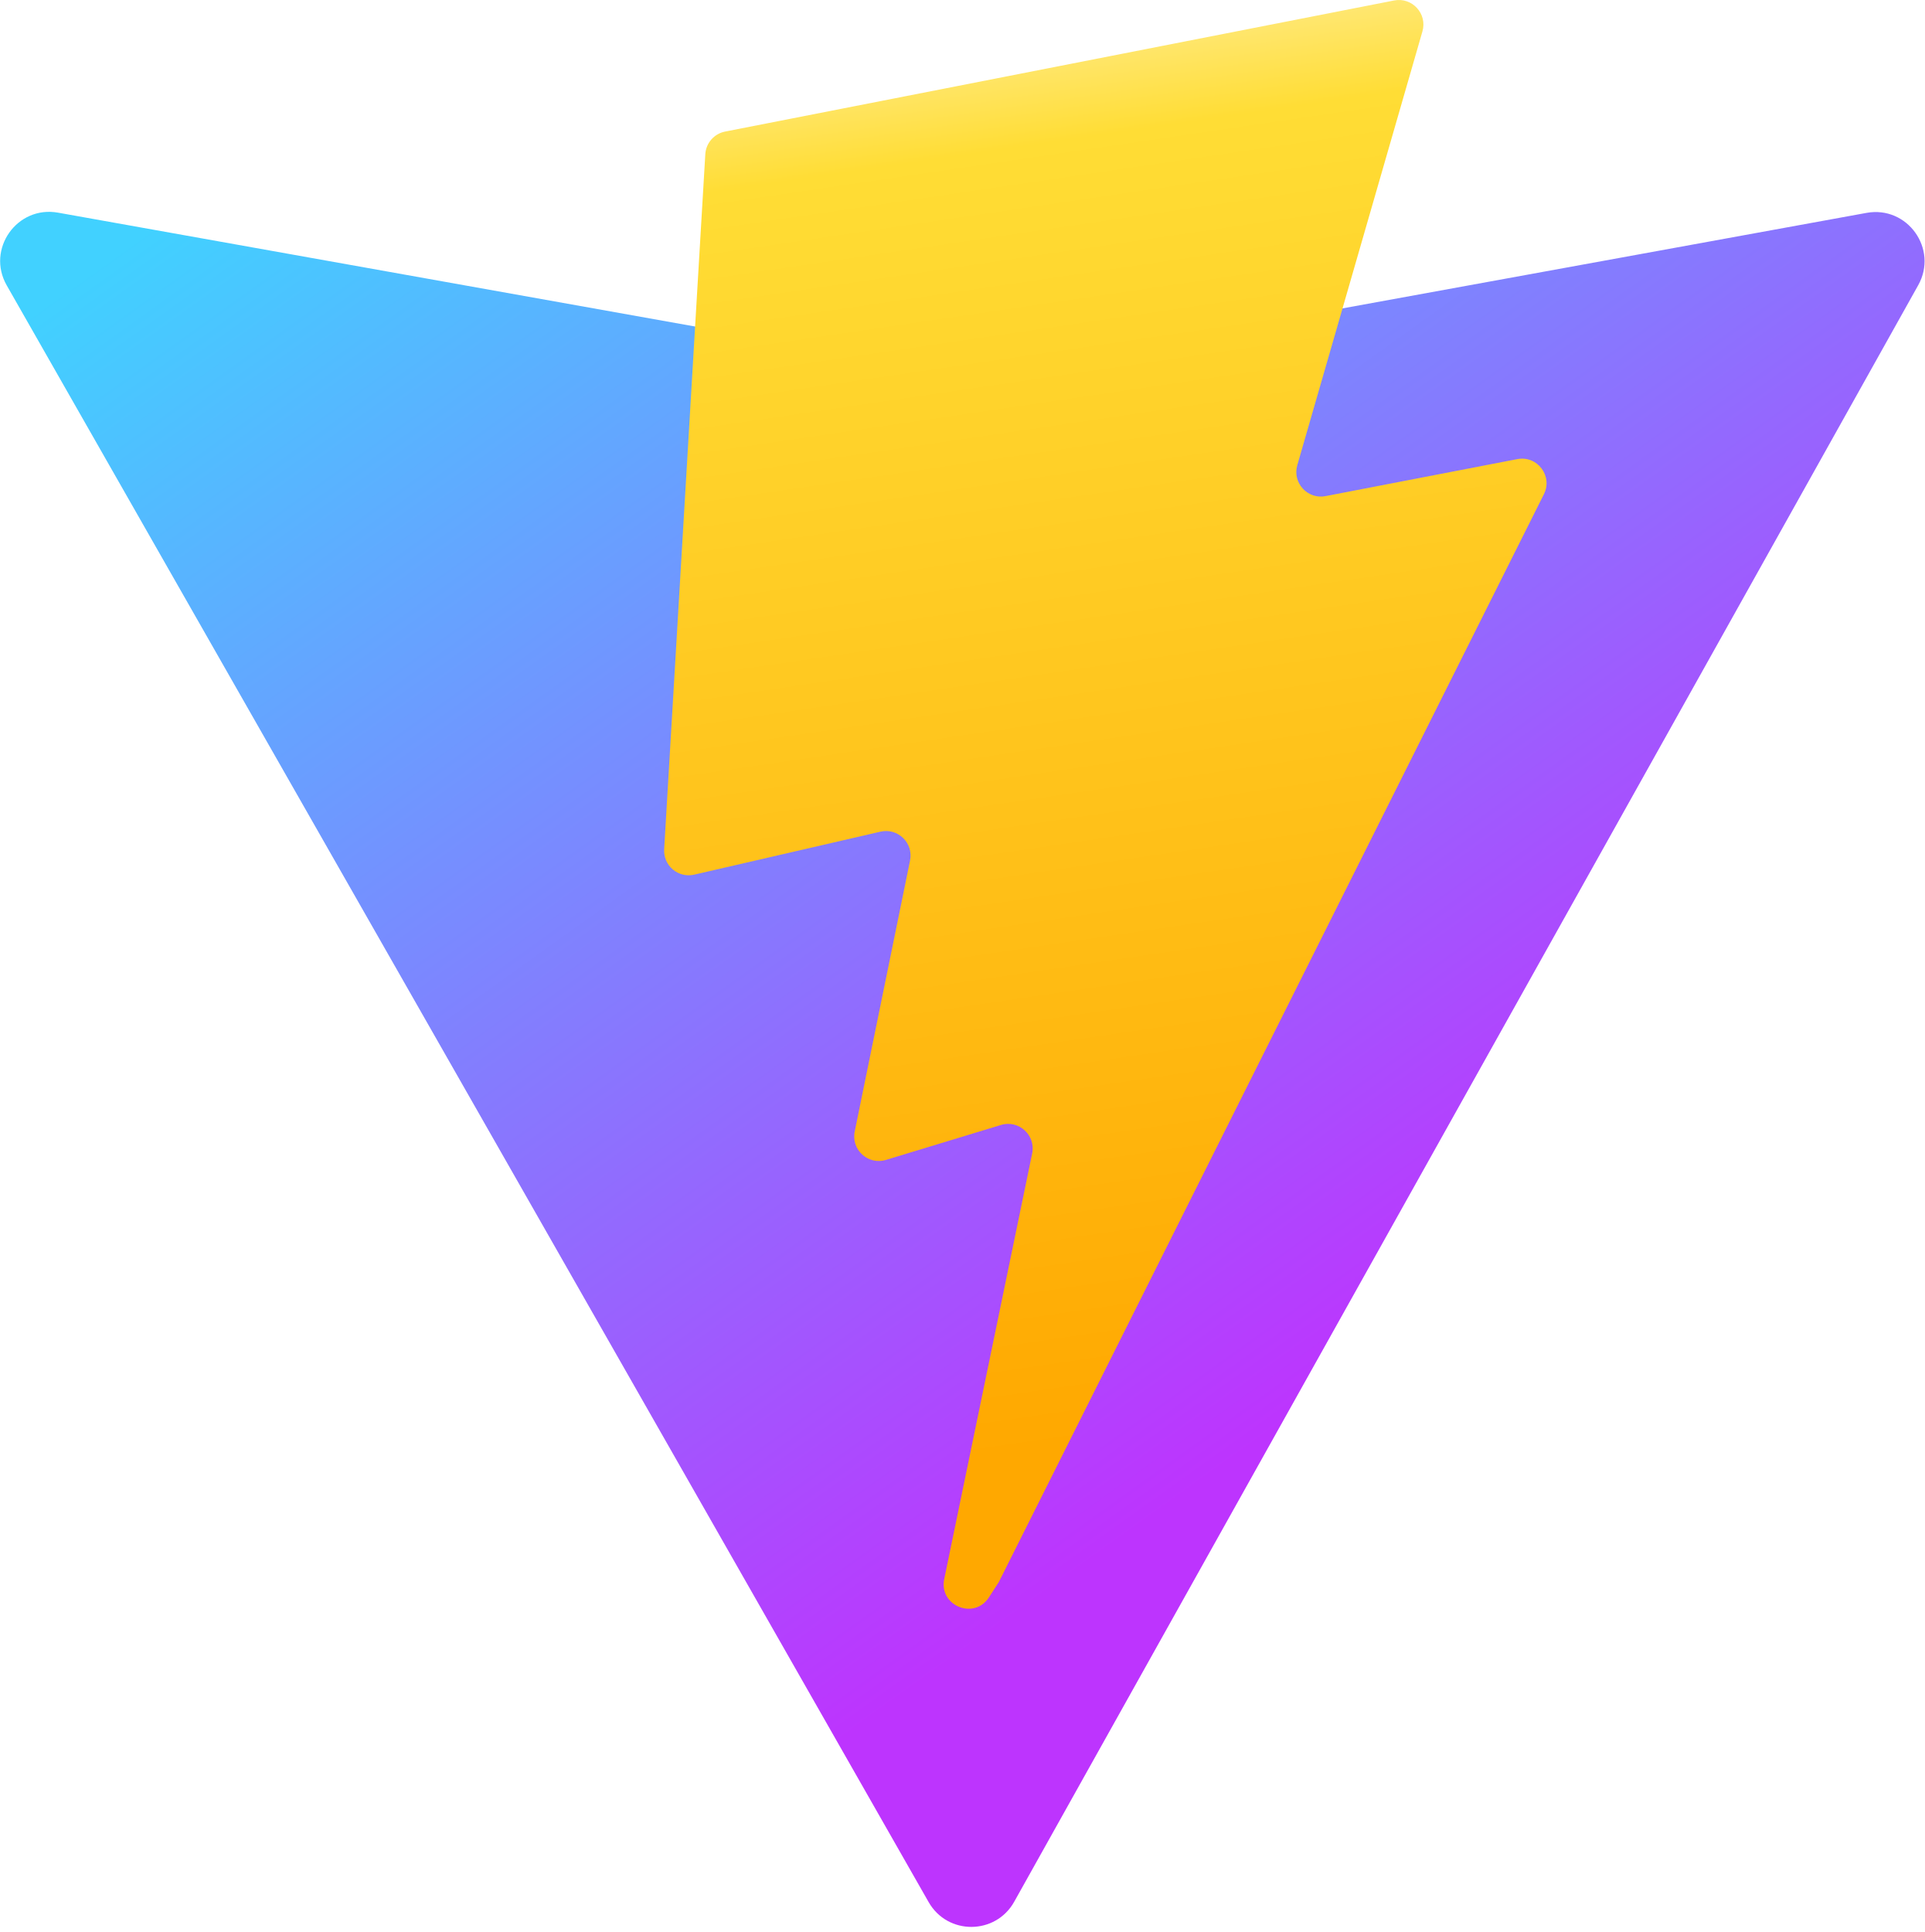
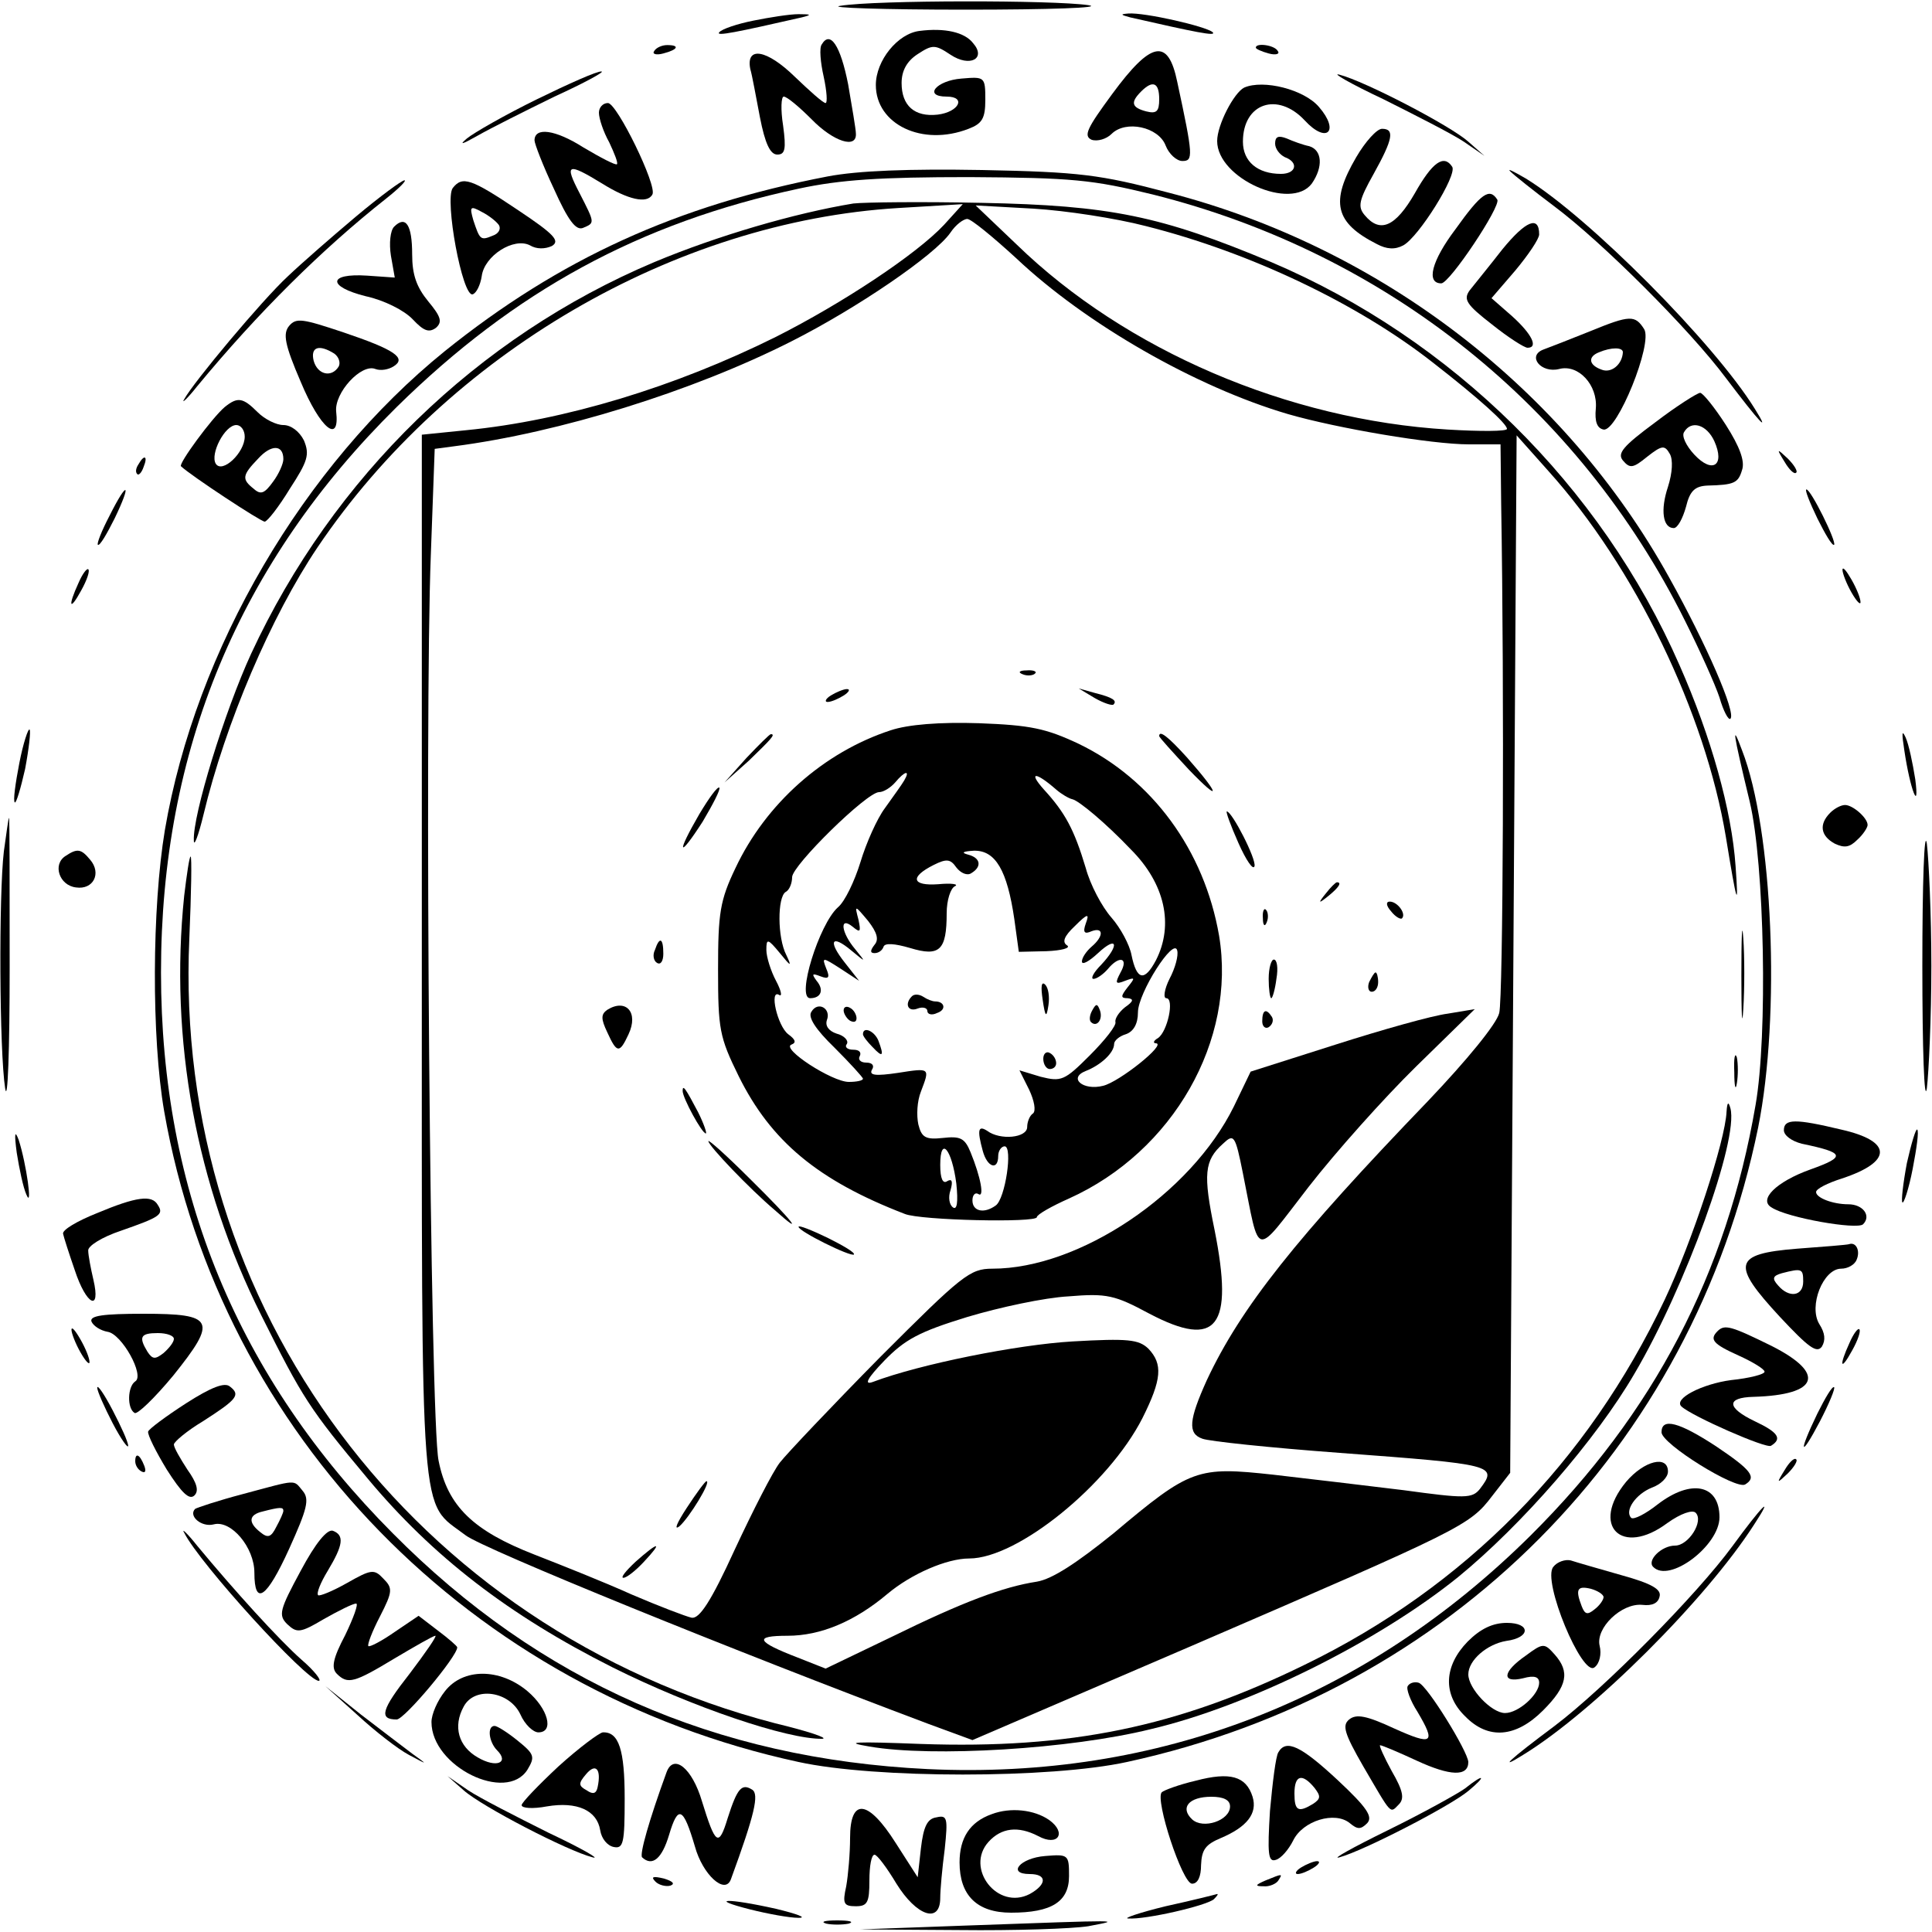
- <svg xmlns="http://www.w3.org/2000/svg" aria-hidden="true" role="img" class="iconify iconify--logos" width="31.88" height="32" preserveAspectRatio="xMidYMid meet" viewBox="0 0 256 257">
-   <defs>
-     <linearGradient id="IconifyId1813088fe1fbc01fb466" x1="-.828%" x2="57.636%" y1="7.652%" y2="78.411%">
-       <stop offset="0%" stop-color="#41D1FF" />
-       <stop offset="100%" stop-color="#BD34FE" />
-     </linearGradient>
-     <linearGradient id="IconifyId1813088fe1fbc01fb467" x1="43.376%" x2="50.316%" y1="2.242%" y2="89.03%">
-       <stop offset="0%" stop-color="#FFEA83" />
-       <stop offset="8.333%" stop-color="#FFDD35" />
-       <stop offset="100%" stop-color="#FFA800" />
-     </linearGradient>
-   </defs>
-   <path fill="url(#IconifyId1813088fe1fbc01fb466)" d="M255.153 37.938L134.897 252.976c-2.483 4.44-8.862 4.466-11.382.048L.875 37.958c-2.746-4.814 1.371-10.646 6.827-9.67l120.385 21.517a6.537 6.537 0 0 0 2.322-.004l117.867-21.483c5.438-.991 9.574 4.796 6.877 9.62Z" />
-   <path fill="url(#IconifyId1813088fe1fbc01fb467)" d="M185.432.063L96.44 17.501a3.268 3.268 0 0 0-2.634 3.014l-5.474 92.456a3.268 3.268 0 0 0 3.997 3.378l24.777-5.718c2.318-.535 4.413 1.507 3.936 3.838l-7.361 36.047c-.495 2.426 1.782 4.5 4.151 3.78l15.304-4.649c2.372-.72 4.652 1.36 4.15 3.788l-11.698 56.621c-.732 3.542 3.979 5.473 5.943 2.437l1.313-2.028l72.516-144.72c1.215-2.423-.88-5.186-3.54-4.672l-25.505 4.922c-2.396.462-4.435-1.77-3.759-4.114l16.646-57.705c.677-2.35-1.37-4.583-3.769-4.113Z" />
+ <svg xmlns="http://www.w3.org/2000/svg" version="1.0" width="300pt" height="300pt" viewBox="0 0 300 300" preserveAspectRatio="xMidYMid meet">
+   <g transform="translate(0,300) scale(0.1,-0.1)" fill="#000000" stroke="none">
+     <path d="M1305 2991 c-22 -3 66 -6 195 -6 129 0 215 3 190 7 -55 8 -330 8 -385 -1z" />
+     <path d="M1170 2968 c-25 -5 -49 -13 -53 -18 -7 -7 27 0 128 23 16 4 15 5 -5 5 -14 0 -45 -5 -70 -10z" />
+     <path d="M1755 2973 c101 -23 135 -30 128 -23 -10 9 -106 31 -131 29 -13 -1 -12 -2 3 -6z" />
+     <path d="M1428 2952 c-34 -4 -68 -46 -68 -84 0 -61 72 -96 144 -68 21 8 26 16 26 45 0 36 -1 36 -37 33 -39 -3 -60 -28 -23 -28 31 0 19 -24 -14 -28 -36 -4 -56 14 -56 49 0 19 8 34 25 45 23 15 27 15 51 -1 30 -20 56 -6 35 18 -13 17 -44 24 -83 19z" />
+     <path d="M1276 2931 c-4 -5 -2 -28 3 -50 5 -23 6 -41 3 -41 -4 0 -25 19 -48 41 -43 42 -76 48 -69 12 3 -10 9 -44 15 -75 8 -41 16 -58 27 -58 12 0 14 8 9 45 -4 25 -3 45 1 45 5 0 24 -16 43 -35 34 -35 71 -47 69 -22 0 6 -6 41 -12 76 -12 61 -28 84 -41 62z" />
+     <path d="M1016 2921 c-4 -5 3 -7 14 -4 23 6 26 13 6 13 -8 0 -17 -4 -20 -9z" />
+     <path d="M1950 2926 c0 -2 9 -6 20 -9 11 -3 18 -1 14 4 -5 9 -34 13 -34 5z" />
+     <path d="M1727 2854 c-39 -53 -45 -65 -32 -71 9 -3 23 1 31 9 22 22 73 11 84 -18 5 -13 17 -24 26 -24 17 0 17 7 -8 123 -14 68 -40 64 -101 -19z m73 -8 c0 -19 -4 -23 -20 -19 -23 6 -25 14 -8 31 18 18 28 14 28 -12z" />
+     <path d="M834 2846 c-49 -24 -98 -52 -109 -61 -13 -11 -7 -9 16 4 21 12 75 39 120 61 46 21 79 39 73 39 -6 1 -51 -19 -100 -43z" />
+     <path d="M2148 2846 c50 -25 107 -54 125 -66 l32 -22 -25 22 c-28 25 -161 94 -200 104 -14 4 17 -14 68 -38z" />
+     <path d="M1932 2864 c-16 -8 -42 -58 -42 -83 0 -58 115 -109 147 -66 18 26 16 52 -4 58 -10 2 -26 8 -35 12 -13 5 -18 3 -18 -8 0 -8 7 -17 15 -21 22 -8 18 -26 -6 -26 -36 0 -59 19 -59 50 0 60 54 78 96 33 34 -37 55 -17 22 21 -23 27 -86 43 -116 30z" />
+     <path d="M930 2825 c0 -9 7 -30 16 -46 8 -17 14 -32 12 -34 -2 -2 -25 10 -52 26 -44 28 -76 32 -76 11 0 -5 13 -39 30 -75 22 -49 34 -65 45 -61 19 8 19 7 -5 54 -24 46 -19 48 35 15 40 -25 70 -32 78 -17 8 13 -55 142 -69 142 -8 0 -14 -7 -14 -15z" />
+     <path d="M2106 2756 c-41 -70 -33 -102 32 -135 15 -8 28 -9 41 -2 24 13 84 109 76 122 -13 20 -31 7 -58 -41 -30 -52 -54 -63 -78 -34 -11 13 -9 23 14 64 30 54 33 70 13 70 -8 0 -26 -20 -40 -44z" />
+     <path d="M1285 2726 c-234 -45 -416 -128 -594 -271 -220 -178 -387 -463 -435 -744 -20 -120 -21 -322 -1 -437 88 -502 476 -900 985 -1010 119 -26 391 -26 510 0 502 109 878 487 980 985 35 174 23 463 -25 586 -16 43 -15 32 12 -80 23 -97 28 -363 9 -471 -45 -262 -158 -478 -349 -668 -257 -255 -579 -380 -937 -363 -329 16 -602 136 -830 366 -241 242 -360 531 -360 871 0 345 121 636 366 878 183 180 377 286 624 339 65 14 127 18 265 18 160 -1 191 -4 285 -27 363 -91 661 -329 827 -663 22 -44 46 -97 53 -118 6 -21 14 -36 17 -33 9 9 -37 115 -95 219 -162 293 -448 513 -778 598 -106 28 -138 32 -289 35 -114 2 -193 -1 -240 -10z" />
+     <path d="M2345 2734 c6 -6 36 -30 68 -54 75 -56 211 -192 267 -267 53 -70 70 -88 45 -48 -63 102 -258 298 -356 358 -19 11 -29 16 -24 11z" />
+     <path d="M553 2664 c-38 -32 -85 -73 -106 -93 -40 -37 -147 -165 -161 -191 -5 -8 5 1 20 20 95 115 194 213 294 292 19 15 32 28 28 28 -4 0 -38 -25 -75 -56z" />
+     <path d="M703 2708 c-13 -18 15 -170 31 -165 6 2 12 15 14 28 4 32 50 61 75 48 10 -6 23 -6 34 -1 13 8 4 18 -53 56 -73 49 -86 53 -101 34z m72 -58 c3 -6 -1 -13 -10 -16 -19 -8 -20 -6 -30 24 -6 21 -5 23 13 13 12 -6 24 -16 27 -21z" />
+     <path d="M2260 2644 c-37 -49 -46 -84 -22 -84 13 0 93 120 87 130 -12 19 -25 10 -65 -46z" />
+     <path d="M1325 2684 c-91 -15 -211 -50 -309 -91 -275 -116 -499 -334 -626 -608 -41 -89 -91 -251 -89 -290 0 -11 7 7 15 40 34 142 105 308 177 415 203 301 555 506 902 527 l100 6 -29 -32 c-43 -46 -158 -122 -261 -174 -157 -78 -328 -130 -481 -145 l-69 -7 0 -810 c0 -902 -4 -844 68 -899 27 -21 418 -180 719 -293 l68 -25 342 147 c419 181 430 186 465 232 l28 36 5 805 5 806 49 -55 c135 -150 244 -376 276 -569 17 -104 20 -115 15 -45 -6 87 -38 201 -87 312 -122 279 -354 507 -634 626 -172 72 -250 88 -449 92 -93 2 -183 1 -200 -1z m454 -35 c163 -41 330 -121 446 -212 72 -56 115 -95 115 -103 0 -4 -42 -4 -92 -1 -248 15 -500 123 -669 287 l-64 61 90 -5 c50 -3 128 -15 174 -27z m-201 -50 c108 -102 279 -200 422 -242 76 -22 223 -47 281 -47 l49 0 1 -92 c5 -296 3 -767 -3 -791 -4 -17 -51 -74 -110 -136 -206 -214 -291 -321 -344 -434 -28 -62 -30 -83 -7 -91 10 -4 105 -14 213 -22 241 -18 246 -19 218 -56 -12 -15 -23 -15 -118 -2 -58 7 -149 18 -202 24 -119 13 -129 10 -249 -91 -57 -46 -95 -71 -119 -75 -52 -8 -114 -31 -226 -86 l-102 -49 -43 17 c-65 25 -69 34 -16 34 51 0 104 22 155 65 37 31 92 55 127 55 75 0 216 114 269 218 30 60 32 84 9 108 -15 14 -31 16 -118 11 -85 -5 -236 -35 -310 -63 -14 -5 -8 6 18 33 32 33 54 45 129 68 50 15 120 30 157 32 60 5 72 2 126 -27 105 -55 131 -21 101 130 -18 87 -16 108 13 134 17 16 19 14 31 -46 27 -134 16 -132 102 -21 42 54 117 138 167 187 l91 89 -42 -7 c-24 -3 -102 -25 -174 -48 l-132 -42 -26 -54 c-67 -136 -240 -252 -375 -252 -35 0 -47 -10 -174 -137 -75 -76 -145 -150 -156 -164 -11 -14 -42 -75 -70 -135 -37 -81 -55 -108 -67 -106 -9 2 -51 18 -93 36 -42 19 -110 46 -151 62 -95 37 -135 75 -149 146 -13 62 -22 1153 -12 1407 l6 164 30 4 c163 21 370 85 524 163 101 51 223 134 247 169 8 12 20 21 26 21 6 0 40 -28 76 -61z" />
+     <path d="M1588 1953 c7 -3 16 -2 19 1 4 3 -2 6 -13 5 -11 0 -14 -3 -6 -6z" />
+     <path d="M1290 1920 c-8 -5 -10 -10 -5 -10 6 0 17 5 25 10 8 5 11 10 5 10 -5 0 -17 -5 -25 -10z" />
+     <path d="M1700 1916 c14 -8 27 -12 29 -10 6 6 -1 11 -29 18 l-25 7 25 -15z" />
+     <path d="M1383 1866 c-104 -34 -194 -114 -241 -214 -24 -50 -27 -70 -27 -157 0 -93 2 -105 32 -166 50 -101 123 -162 258 -214 24 -10 205 -14 205 -5 0 4 23 17 50 29 162 73 260 246 233 408 -23 133 -104 243 -218 298 -51 24 -75 29 -155 32 -61 2 -110 -2 -137 -11z m21 -78 c-4 -7 -18 -26 -30 -43 -12 -16 -29 -54 -38 -84 -9 -29 -24 -61 -35 -70 -29 -26 -65 -141 -43 -141 17 0 22 13 10 27 -8 11 -7 12 6 7 13 -5 15 -2 9 12 -7 18 -6 18 22 0 l29 -19 -22 28 c-27 34 -21 45 10 19 23 -19 23 -19 6 2 -22 26 -25 52 -4 35 12 -10 13 -8 9 11 -6 23 -6 23 15 -2 14 -18 17 -29 10 -37 -7 -9 -7 -13 0 -13 6 0 12 4 14 10 2 6 17 5 41 -2 46 -14 57 -4 57 54 0 20 6 39 13 42 6 3 -5 5 -26 3 -41 -3 -45 11 -7 30 20 10 26 9 35 -4 7 -9 17 -13 23 -9 17 10 15 24 -5 29 -11 3 -8 5 9 6 34 1 52 -31 63 -106 l7 -51 43 1 c24 1 38 5 32 9 -8 5 -5 14 12 30 20 20 23 20 17 4 -5 -14 -2 -17 9 -12 19 7 19 -8 0 -24 -8 -7 -15 -17 -15 -23 0 -6 11 0 25 13 30 28 34 13 5 -18 -12 -12 -17 -22 -12 -22 5 0 15 7 22 15 18 22 33 18 20 -5 -9 -17 -8 -19 7 -13 16 6 16 5 4 -10 -11 -14 -11 -17 0 -17 10 -1 9 -5 -4 -14 -10 -8 -16 -18 -15 -23 2 -5 -16 -28 -40 -52 -39 -39 -44 -41 -76 -33 l-33 10 15 -30 c8 -17 11 -33 6 -37 -5 -3 -9 -13 -9 -21 0 -17 -42 -21 -62 -6 -14 9 -16 2 -7 -31 7 -26 24 -31 24 -8 0 8 5 15 10 15 13 0 1 -82 -14 -92 -18 -13 -36 -9 -36 8 0 8 4 13 9 10 10 -7 4 26 -12 65 -9 22 -16 25 -43 22 -27 -3 -33 1 -38 21 -3 14 -2 36 4 51 14 37 15 37 -36 29 -34 -5 -45 -4 -40 5 4 6 1 11 -9 11 -9 0 -13 5 -10 10 3 6 -1 10 -10 10 -9 0 -14 4 -10 9 3 5 -4 13 -16 16 -12 4 -18 12 -15 21 7 18 -14 30 -24 13 -6 -8 6 -27 36 -56 24 -24 44 -46 44 -48 0 -3 -10 -5 -22 -5 -26 0 -106 52 -89 58 8 3 6 8 -5 16 -17 13 -30 71 -14 61 5 -3 3 7 -5 22 -8 15 -15 37 -15 48 0 18 2 18 21 -5 17 -21 19 -22 10 -3 -14 27 -14 90 -1 98 6 3 10 14 10 23 0 18 116 132 135 132 7 0 18 7 25 15 15 18 24 20 14 3z m236 -14 c8 -7 20 -14 25 -15 10 -2 52 -37 91 -78 53 -53 67 -117 39 -172 -18 -34 -30 -31 -38 8 -3 16 -17 42 -31 58 -15 17 -33 51 -40 77 -18 60 -32 86 -65 122 -25 28 -13 28 19 0z m176 -294 c-8 -16 -10 -30 -5 -30 13 0 2 -52 -13 -62 -7 -4 -8 -8 -3 -8 17 -1 -57 -60 -82 -66 -31 -8 -55 12 -27 23 23 9 44 28 44 42 0 5 8 12 18 15 12 4 19 16 19 34 0 30 56 118 61 96 2 -8 -3 -27 -12 -44z m-331 -318 c3 -29 1 -41 -5 -37 -6 4 -8 16 -4 27 4 14 2 18 -5 14 -7 -5 -11 4 -11 25 0 46 18 25 25 -29z" />
+     <path d="M1619 1448 c4 -28 6 -29 9 -9 2 13 0 27 -5 32 -6 6 -7 -3 -4 -23z" />
+     <path d="M1416 1453 c-12 -12 -6 -25 9 -19 8 3 15 1 15 -4 0 -5 7 -7 15 -3 15 5 12 18 -3 18 -4 0 -12 3 -18 7 -6 4 -14 5 -18 1z" />
+     <path d="M1310 1431 c0 -5 5 -13 10 -16 6 -3 10 -2 10 4 0 5 -4 13 -10 16 -5 3 -10 2 -10 -4z" />
+     <path d="M1696 1431 c-4 -7 -5 -15 -2 -18 9 -9 19 4 14 18 -4 11 -6 11 -12 0z" />
+     <path d="M1340 1394 c0 -3 7 -12 15 -20 16 -17 18 -14 9 10 -6 15 -24 23 -24 10z" />
+     <path d="M1620 1356 c0 -9 5 -16 10 -16 6 0 10 4 10 9 0 6 -4 13 -10 16 -5 3 -10 -1 -10 -9z" />
+     <path d="M1159 1823 l-34 -38 38 34 c34 33 42 41 34 41 -2 0 -19 -17 -38 -37z" />
+     <path d="M1800 1857 c0 -2 21 -25 46 -52 51 -53 49 -40 -3 19 -29 32 -43 43 -43 33z" />
+     <path d="M1086 1736 c-36 -62 -33 -71 5 -12 16 27 28 50 26 53 -3 2 -16 -16 -31 -41z" />
+     <path d="M1923 1691 c12 -27 23 -43 25 -36 3 11 -35 85 -43 85 -2 0 6 -22 18 -49z" />
+     <path d="M2059 1613 c-13 -16 -12 -17 4 -4 16 13 21 21 13 21 -2 0 -10 -8 -17 -17z" />
+     <path d="M2160 1585 c7 -9 15 -13 17 -11 7 7 -7 26 -19 26 -6 0 -6 -6 2 -15z" />
+     <path d="M1961 1574 c0 -11 3 -14 6 -6 3 7 2 16 -1 19 -3 4 -6 -2 -5 -13z" />
+     <path d="M1017 1525 c-4 -8 -2 -17 3 -20 6 -4 10 3 10 14 0 25 -6 27 -13 6z" />
+     <path d="M1970 1480 c0 -16 2 -30 4 -30 2 0 6 14 8 30 3 17 1 30 -4 30 -4 0 -8 -13 -8 -30z" />
+     <path d="M2126 1475 c-3 -8 -1 -15 4 -15 6 0 10 7 10 15 0 8 -2 15 -4 15 -2 0 -6 -7 -10 -15z" />
+     <path d="M943 1432 c-10 -7 -10 -14 0 -35 15 -33 19 -33 33 -3 16 34 -4 56 -33 38z" />
+     <path d="M1960 1414 c0 -8 5 -12 10 -9 6 4 8 11 5 16 -9 14 -15 11 -15 -7z" />
+     <path d="M1060 1306 c0 -11 30 -66 36 -66 2 0 -3 15 -12 33 -19 36 -24 44 -24 33z" />
+     <path d="M1100 1228 c0 -7 64 -74 103 -107 48 -43 29 -18 -38 48 -36 36 -65 62 -65 59z" />
+     <path d="M1240 1095 c0 -7 81 -47 86 -43 2 3 -17 14 -41 26 -25 12 -45 20 -45 17z" />
+     <path d="M1066 658 c-15 -23 -20 -35 -11 -28 15 13 50 70 42 70 -2 0 -16 -19 -31 -42z" />
+     <path d="M987 575 c-15 -14 -24 -25 -19 -25 5 0 19 11 32 25 30 32 23 32 -13 0z" />
+     <path d="M612 2648 c-6 -6 -8 -26 -5 -45 l6 -34 -43 3 c-61 4 -62 -17 -2 -32 28 -6 60 -22 73 -36 17 -18 25 -21 36 -13 10 9 8 17 -12 41 -18 22 -25 41 -25 73 0 46 -10 61 -28 43z" />
+     <path d="M2333 2613 c-21 -27 -44 -55 -51 -64 -10 -14 -5 -22 35 -53 25 -20 50 -36 55 -36 17 0 7 21 -24 49 l-32 28 37 43 c20 24 37 49 37 56 0 30 -21 21 -57 -23z" />
+     <path d="M449 2494 c-10 -12 -7 -29 18 -87 30 -72 61 -98 55 -46 -3 29 39 75 61 66 8 -3 20 -1 28 4 21 13 2 26 -78 53 -63 21 -73 23 -84 10z m70 -43 c7 -5 10 -14 7 -20 -11 -18 -33 -13 -39 9 -5 21 8 26 32 11z" />
+     <path d="M2470 2486 c-30 -12 -63 -25 -74 -29 -25 -10 -3 -37 25 -30 30 8 60 -25 57 -61 -2 -21 2 -31 12 -33 21 -4 77 134 63 156 -14 22 -22 22 -83 -3z m50 -33 c-1 -19 -18 -33 -33 -27 -20 7 -22 20 -4 27 19 8 37 8 37 0z" />
+     <path d="M2570 2344 c-50 -37 -59 -48 -50 -59 11 -13 16 -12 38 6 23 18 27 18 35 4 5 -9 4 -29 -3 -51 -12 -36 -8 -64 9 -64 6 0 14 15 19 33 6 25 14 32 33 33 42 1 48 4 54 24 5 14 -4 37 -25 70 -18 28 -36 50 -40 50 -4 0 -36 -20 -70 -46z m92 -29 c17 -38 -3 -51 -31 -21 -13 14 -20 29 -16 35 11 19 35 12 47 -14z" />
+     <path d="M349 2368 c-20 -17 -72 -88 -68 -92 16 -15 124 -86 130 -86 4 0 22 23 39 51 28 43 31 53 22 75 -7 14 -20 24 -32 24 -11 0 -29 9 -40 20 -23 23 -31 24 -51 8z m31 -46 c0 -25 -35 -58 -45 -42 -9 15 14 60 32 60 7 0 13 -8 13 -18z m60 -35 c0 -7 -7 -23 -16 -35 -13 -18 -19 -21 -30 -11 -19 15 -18 21 7 47 20 22 39 22 39 -1z" />
+     <path d="M2771 2283 c7 -12 15 -20 18 -17 3 2 -3 12 -13 22 -17 16 -18 16 -5 -5z" />
+     <path d="M215 2279 c-4 -6 -5 -12 -2 -15 2 -3 7 2 10 11 7 17 1 20 -8 4z" />
+     <path d="M170 2199 c-12 -23 -20 -43 -18 -45 3 -2 14 17 26 41 27 56 20 60 -8 4z" />
+     <path d="M2822 2195 c12 -24 23 -43 26 -41 4 5 -36 86 -43 86 -3 0 5 -20 17 -45z" />
+     <path d="M122 2095 c-17 -37 -14 -45 4 -12 9 16 14 31 11 33 -2 2 -9 -7 -15 -21z" />
+     <path d="M2861 2115 c0 -5 6 -21 14 -35 8 -14 14 -20 14 -15 0 6 -6 21 -14 35 -8 14 -14 21 -14 15z" />
+     <path d="M30 1815 c-6 -31 -10 -59 -7 -61 2 -2 9 21 16 52 6 32 9 59 7 61 -2 3 -10 -21 -16 -52z" />
+     <path d="M2957 1835 c9 -61 24 -99 17 -45 -4 25 -10 54 -15 65 -6 13 -6 6 -2 -20z" />
+     <path d="M2842 1738 c-18 -18 -15 -36 7 -48 15 -7 23 -6 35 6 9 8 16 19 16 23 0 11 -23 31 -35 31 -6 0 -16 -5 -23 -12z" />
+     <path d="M6 1678 c-8 -68 -7 -310 2 -368 4 -25 7 60 7 188 0 127 0 232 -1 232 -1 0 -4 -24 -8 -52z" />
+     <path d="M2985 1500 c0 -129 3 -215 7 -190 3 25 7 110 7 190 0 80 -4 165 -7 190 -4 25 -7 -61 -7 -190z" />
+     <path d="M102 1671 c-21 -13 -10 -46 16 -49 27 -4 40 22 22 43 -14 17 -20 18 -38 6z" />
+     <path d="M286 1609 c-23 -223 18 -448 120 -652 64 -128 74 -144 165 -253 101 -121 219 -212 380 -293 124 -62 272 -112 326 -111 10 1 -23 12 -73 24 -561 146 -936 647 -910 1219 3 70 4 127 2 127 -2 0 -6 -28 -10 -61z" />
+     <path d="M2704 1485 c0 -60 1 -84 3 -52 2 32 2 81 0 110 -2 29 -3 3 -3 -58z" />
+     <path d="M2693 1335 c0 -22 2 -30 4 -17 2 12 2 30 0 40 -3 9 -5 -1 -4 -23z" />
+     <path d="M2681 1274 c-2 -46 -54 -203 -96 -292 -120 -253 -310 -446 -559 -567 -198 -97 -365 -131 -596 -123 -103 4 -122 3 -80 -4 98 -17 312 -4 437 27 153 36 353 136 477 236 99 81 214 213 274 316 79 134 162 363 149 412 -3 11 -5 10 -6 -5z" />
+     <path d="M2770 1245 c0 -8 12 -17 28 -21 67 -14 69 -20 13 -40 -53 -19 -81 -47 -60 -59 24 -16 133 -35 142 -26 13 13 0 31 -23 31 -24 0 -50 10 -50 19 0 5 18 14 40 21 79 26 79 58 -1 76 -71 17 -89 17 -89 -1z" />
+     <path d="M26 1210 c4 -25 10 -54 15 -65 10 -24 0 48 -12 85 -6 16 -7 10 -3 -20z" />
+     <path d="M2961 1194 c-6 -32 -9 -59 -7 -61 2 -3 10 21 16 52 6 31 10 59 7 61 -2 2 -9 -21 -16 -52z" />
+     <path d="M150 1116 c-30 -12 -54 -26 -52 -32 1 -5 9 -30 18 -56 18 -55 41 -66 29 -15 -4 17 -8 38 -8 45 -1 7 21 21 51 31 60 21 67 25 57 40 -9 16 -33 13 -95 -13z" />
+     <path d="M2790 1061 c-99 -8 -102 -24 -26 -106 44 -47 57 -57 65 -46 6 10 5 21 -4 35 -17 28 6 86 34 86 10 0 21 6 24 14 6 14 -1 28 -12 24 -3 -1 -40 -4 -81 -7z m10 -51 c0 -23 -22 -26 -39 -6 -10 11 -8 15 6 19 31 8 33 7 33 -13z" />
+     <path d="M142 948 c3 -7 14 -14 25 -16 22 -3 58 -68 43 -77 -12 -8 -13 -42 -1 -49 4 -3 31 23 60 58 69 86 64 96 -46 96 -63 0 -84 -3 -81 -12z m128 -27 c0 -5 -7 -14 -16 -22 -13 -10 -17 -10 -25 2 -14 23 -11 29 16 29 14 0 25 -4 25 -9z" />
+     <path d="M111 935 c0 -5 6 -21 14 -35 8 -14 14 -20 14 -15 0 6 -6 21 -14 35 -8 14 -14 21 -14 15z" />
+     <path d="M2667 933 c-13 -13 -7 -20 33 -38 22 -10 40 -21 40 -25 0 -4 -23 -10 -52 -13 -45 -6 -90 -29 -77 -41 16 -15 132 -66 139 -61 18 11 11 21 -25 38 -44 21 -45 37 -2 38 101 3 113 36 28 79 -63 31 -73 34 -84 23z" />
+     <path d="M2872 915 c-17 -37 -14 -45 4 -12 9 16 14 31 11 33 -2 2 -9 -7 -15 -21z" />
+     <path d="M289 821 c-31 -20 -58 -40 -59 -44 -1 -5 12 -31 29 -59 23 -36 35 -48 43 -40 7 7 4 19 -11 40 -11 17 -21 34 -21 39 0 4 20 21 45 36 53 34 59 41 42 54 -8 7 -29 -1 -68 -26z" />
+     <path d="M151 845 c0 -5 11 -30 24 -55 13 -25 24 -40 24 -35 0 6 -11 30 -24 55 -13 25 -24 41 -24 35z" />
+     <path d="M2822 805 c-30 -62 -27 -71 4 -12 14 27 24 51 22 53 -3 2 -14 -17 -26 -41z" />
+     <path d="M2580 776 c0 -18 116 -90 130 -81 18 11 10 22 -45 59 -58 38 -85 45 -85 22z" />
+     <path d="M210 731 c0 -6 4 -13 10 -16 6 -3 7 1 4 9 -7 18 -14 21 -14 7z" />
+     <path d="M2771 717 c-13 -21 -12 -21 5 -5 10 10 16 20 13 22 -3 3 -11 -5 -18 -17z" />
+     <path d="M2525 699 c-56 -68 -7 -117 64 -64 21 15 39 21 44 16 13 -13 -11 -51 -32 -51 -21 0 -44 -23 -34 -33 25 -26 103 33 103 77 0 51 -44 60 -96 20 -19 -15 -37 -24 -41 -21 -11 11 7 37 32 47 14 5 25 16 25 25 0 26 -37 17 -65 -16z" />
+     <path d="M377 680 c-38 -10 -71 -21 -74 -23 -11 -11 10 -29 29 -24 27 7 63 -36 63 -75 0 -53 19 -40 54 37 28 62 32 77 21 90 -15 18 -7 18 -93 -5z m63 -26 c0 -3 -5 -14 -11 -25 -8 -16 -13 -18 -25 -8 -19 15 -18 27 4 32 27 7 32 7 32 1z" />
+     <path d="M2690 599 c-55 -75 -198 -220 -276 -279 -71 -53 -89 -70 -49 -45 108 66 284 241 359 358 32 49 12 29 -34 -34z" />
+     <path d="M286 620 c24 -48 190 -230 209 -230 5 0 -6 15 -27 33 -35 31 -104 107 -162 177 -15 19 -25 28 -20 20z" />
+     <path d="M467 561 c-33 -61 -35 -69 -21 -83 15 -14 20 -14 57 8 23 13 45 24 50 24 4 0 -4 -22 -17 -49 -19 -36 -22 -51 -13 -60 17 -17 27 -14 90 24 32 19 60 35 63 35 3 0 -15 -26 -40 -59 -44 -56 -48 -71 -20 -71 12 0 94 98 94 112 0 2 -14 14 -30 26 l-30 23 -37 -25 c-20 -14 -39 -24 -41 -22 -2 2 6 23 18 46 20 39 20 44 5 59 -14 15 -19 14 -56 -7 -23 -13 -43 -21 -45 -19 -3 3 4 20 15 38 24 40 26 55 8 62 -9 3 -27 -19 -50 -62z" />
+     <path d="M2412 567 c-18 -21 45 -172 64 -156 8 6 11 21 8 33 -7 28 34 67 66 64 16 -2 25 3 27 13 3 11 -12 20 -59 33 -35 10 -70 20 -79 23 -8 2 -21 -2 -27 -10z m78 -47 c0 -4 -6 -13 -14 -19 -11 -9 -15 -8 -20 5 -10 26 -7 32 14 27 11 -3 20 -9 20 -13z" />
+     <path d="M2279 451 c-37 -38 -39 -82 -4 -116 36 -37 79 -33 121 9 38 38 42 60 18 87 -16 18 -18 18 -45 -2 -36 -25 -38 -43 -4 -35 18 5 25 2 25 -7 0 -18 -32 -47 -53 -47 -21 0 -57 38 -57 60 0 22 29 47 59 52 38 5 38 28 1 28 -22 0 -41 -9 -61 -29z" />
+     <path d="M691 374 c-12 -15 -21 -36 -21 -48 0 -69 116 -126 149 -74 12 20 11 24 -15 45 -16 13 -32 23 -36 23 -12 0 -9 -25 4 -38 19 -19 -1 -28 -30 -11 -30 17 -39 48 -22 79 17 32 71 24 88 -12 7 -16 20 -28 28 -28 25 0 15 37 -17 64 -43 36 -100 36 -128 0z" />
+     <path d="M2186 382 c-3 -4 4 -23 15 -40 29 -49 24 -53 -36 -26 -43 20 -59 23 -70 14 -11 -9 -8 -21 22 -73 45 -77 41 -73 55 -59 9 9 7 21 -11 52 -12 22 -20 40 -18 40 3 0 29 -11 57 -24 52 -24 80 -25 80 -2 -1 17 -64 119 -77 123 -6 2 -14 0 -17 -5z" />
+     <path d="M555 337 c27 -25 63 -53 80 -62 30 -16 30 -16 5 2 -13 10 -49 37 -80 61 l-55 44 50 -45z" />
+     <path d="M867 257 c-31 -29 -57 -56 -57 -60 0 -5 18 -6 39 -2 47 8 78 -6 83 -37 2 -13 11 -24 21 -26 15 -3 17 6 17 75 0 76 -9 104 -34 103 -6 -1 -37 -24 -69 -53z m61 -32 c-2 -10 -7 -12 -17 -5 -13 7 -13 11 -1 25 15 18 24 8 18 -20z" />
+     <path d="M1985 279 c-4 -6 -9 -47 -13 -91 -4 -66 -3 -80 9 -76 8 2 20 16 27 30 15 31 65 46 88 27 12 -10 17 -10 27 0 9 10 0 24 -46 67 -57 53 -80 64 -92 43z m56 -55 c10 -13 10 -17 -2 -25 -23 -14 -29 -11 -29 16 0 29 12 32 31 9z" />
+     <path d="M1035 248 c-27 -74 -42 -127 -38 -132 16 -15 31 -2 42 35 14 47 22 43 40 -18 12 -44 47 -76 56 -51 37 101 44 132 33 139 -16 10 -23 3 -38 -44 -14 -46 -19 -42 -40 26 -15 51 -44 75 -55 45z" />
+     <path d="M1857 235 c-26 -6 -50 -15 -53 -18 -11 -11 32 -142 47 -142 9 0 14 11 14 29 1 24 7 32 31 42 40 17 57 38 49 64 -10 32 -35 39 -88 25z m53 -40 c0 -22 -42 -36 -59 -20 -19 18 -5 35 30 35 19 0 29 -5 29 -15z" />
+     <path d="M720 220 c28 -25 161 -94 200 -104 14 -4 -17 14 -68 38 -50 25 -107 54 -125 66 l-32 22 25 -22z" />
+     <path d="M2275 223 c-11 -8 -65 -38 -120 -65 -55 -27 -89 -46 -75 -42 37 10 171 79 200 103 29 24 25 28 -5 4z" />
+     <path d="M1320 146 c0 -24 -3 -58 -6 -75 -6 -27 -4 -31 15 -31 18 0 21 6 21 40 0 22 3 40 8 40 4 0 19 -20 34 -45 31 -50 68 -63 68 -22 0 12 3 46 7 76 5 48 4 53 -13 49 -14 -2 -20 -14 -24 -48 l-5 -45 -34 53 c-43 68 -71 71 -71 8z" />
+     <path d="M1540 183 c-34 -12 -50 -37 -50 -75 0 -51 27 -78 80 -78 63 0 90 17 90 57 0 33 -1 34 -37 31 -39 -3 -60 -28 -24 -28 27 0 27 -16 0 -31 -50 -26 -101 40 -64 81 20 22 46 25 77 9 31 -17 45 5 17 25 -23 16 -60 20 -89 9z" />
+     <path d="M2020 100 c-8 -5 -10 -10 -5 -10 6 0 17 5 25 10 8 5 11 10 5 10 -5 0 -17 -5 -25 -10z" />
+     <path d="M1018 78 c5 -5 16 -8 23 -6 8 3 3 7 -10 11 -17 4 -21 3 -13 -5z" />
+     <path d="M1965 80 c-16 -7 -17 -9 -3 -9 9 -1 20 4 23 9 7 11 7 11 -20 0z" />
+     <path d="M1810 40 c-41 -10 -67 -19 -58 -19 27 -2 122 20 133 30 5 5 7 8 5 8 -3 -1 -39 -10 -80 -19z" />
+     <path d="M1165 35 c28 -7 61 -13 75 -13 14 0 -2 6 -35 14 -76 17 -107 16 -40 -1z" />
+     <path d="M1283 13 c9 -2 25 -2 35 0 9 3 1 5 -18 5 -19 0 -27 -2 -17 -5z" />
+     <path d="M1500 10 l-165 -6 155 -1 c85 -1 175 2 200 6 52 10 61 10 -190 1z" />
+   </g>
</svg>
